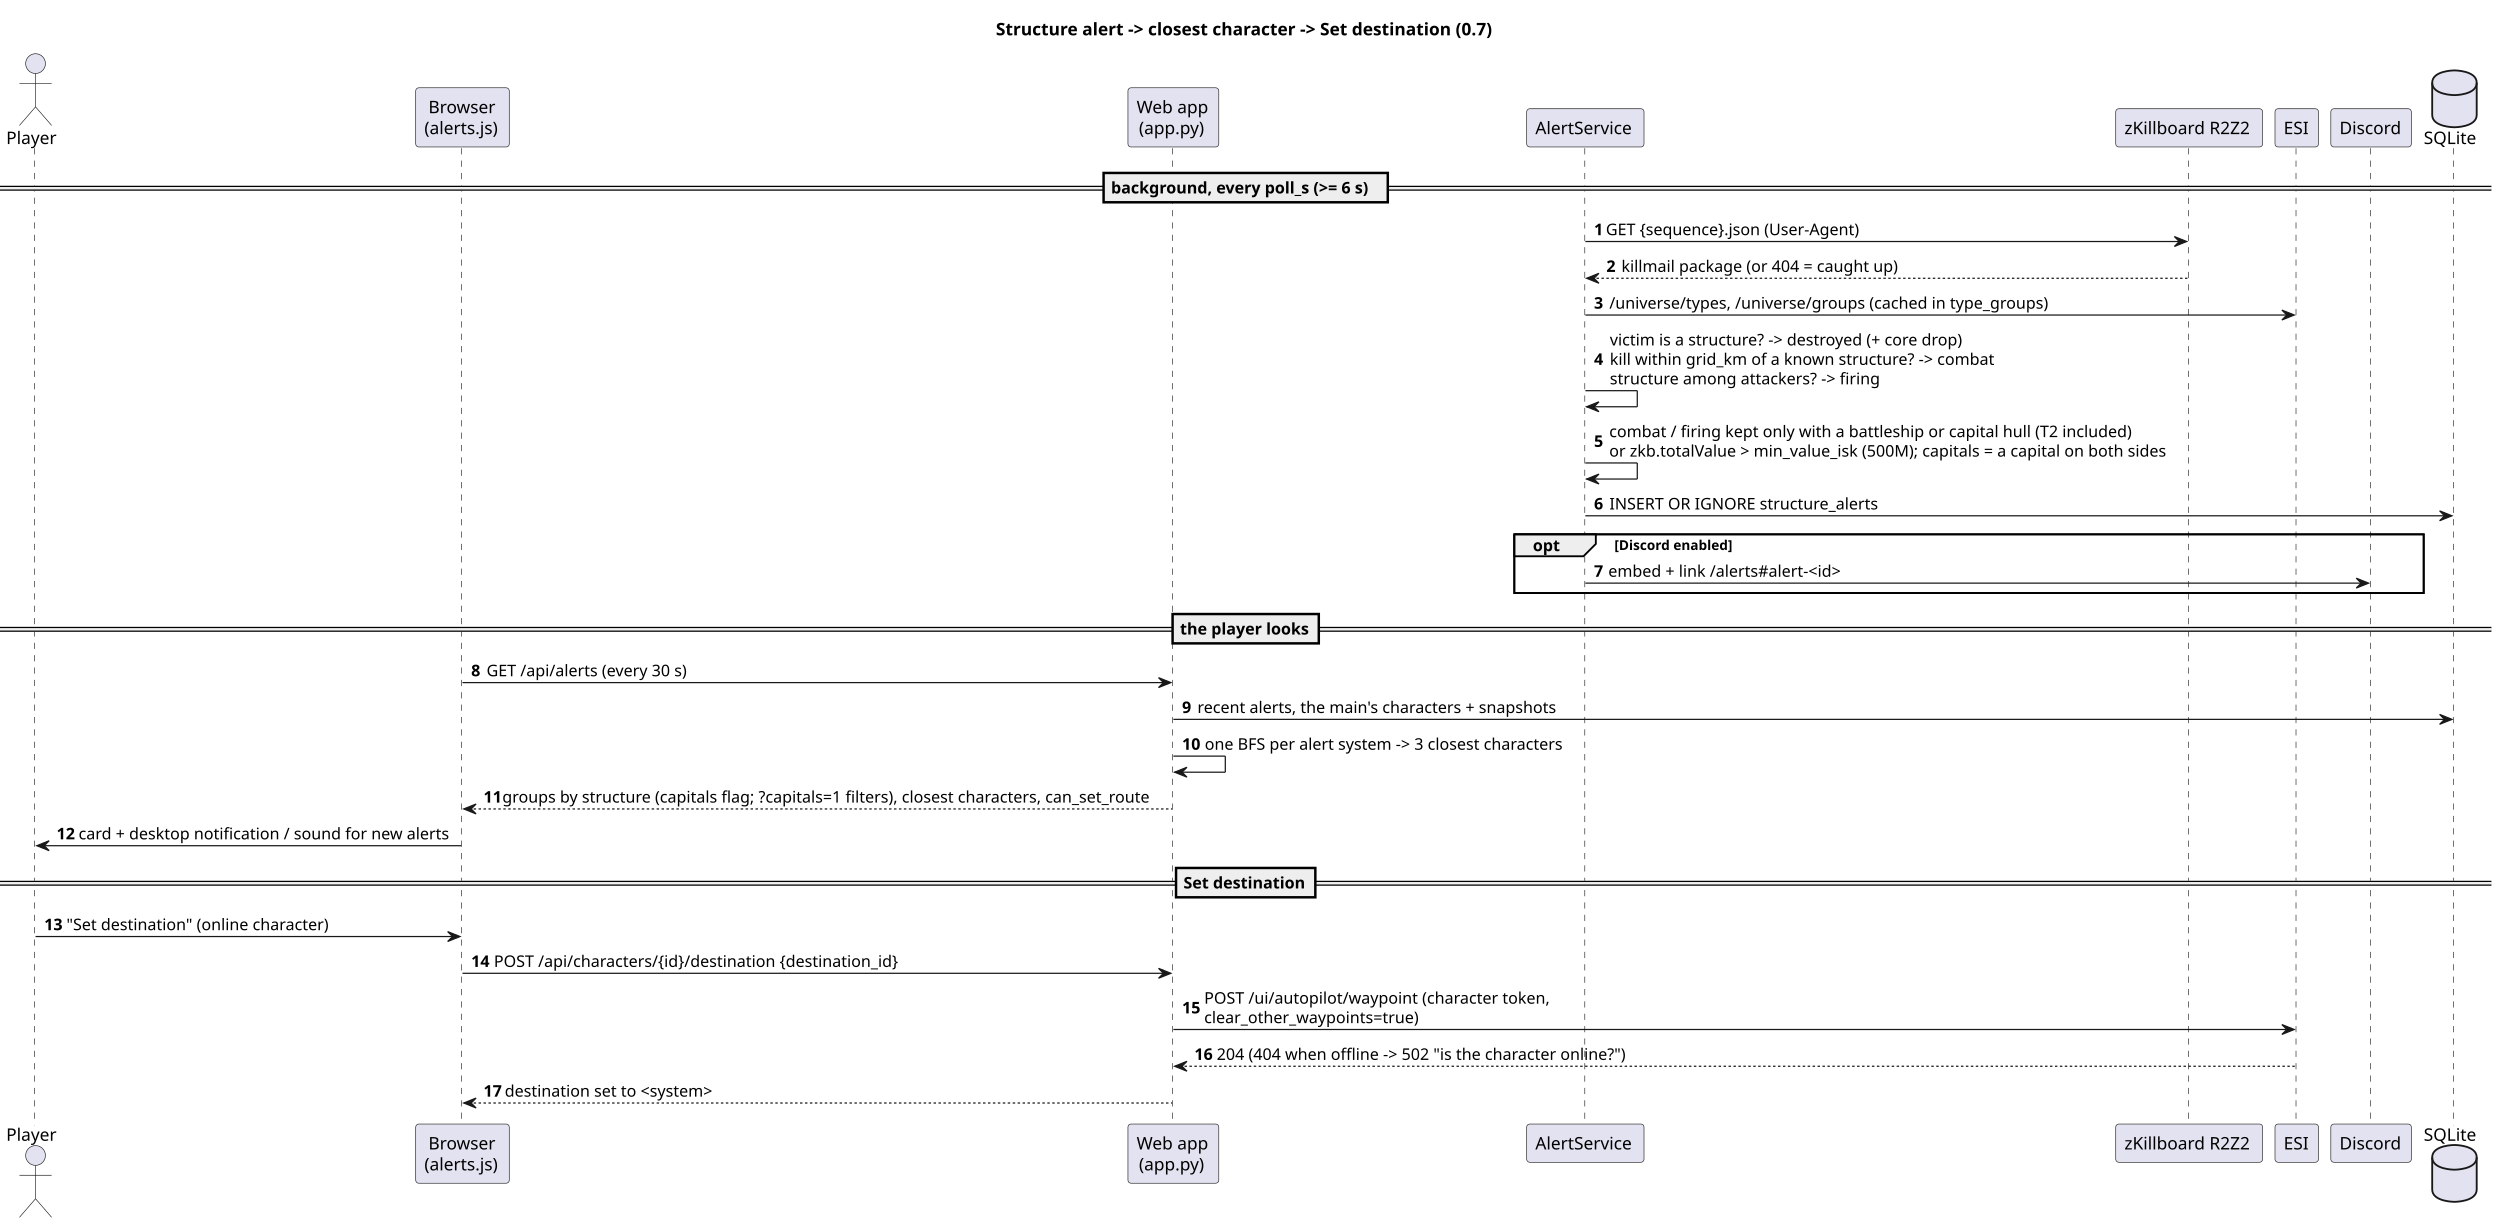
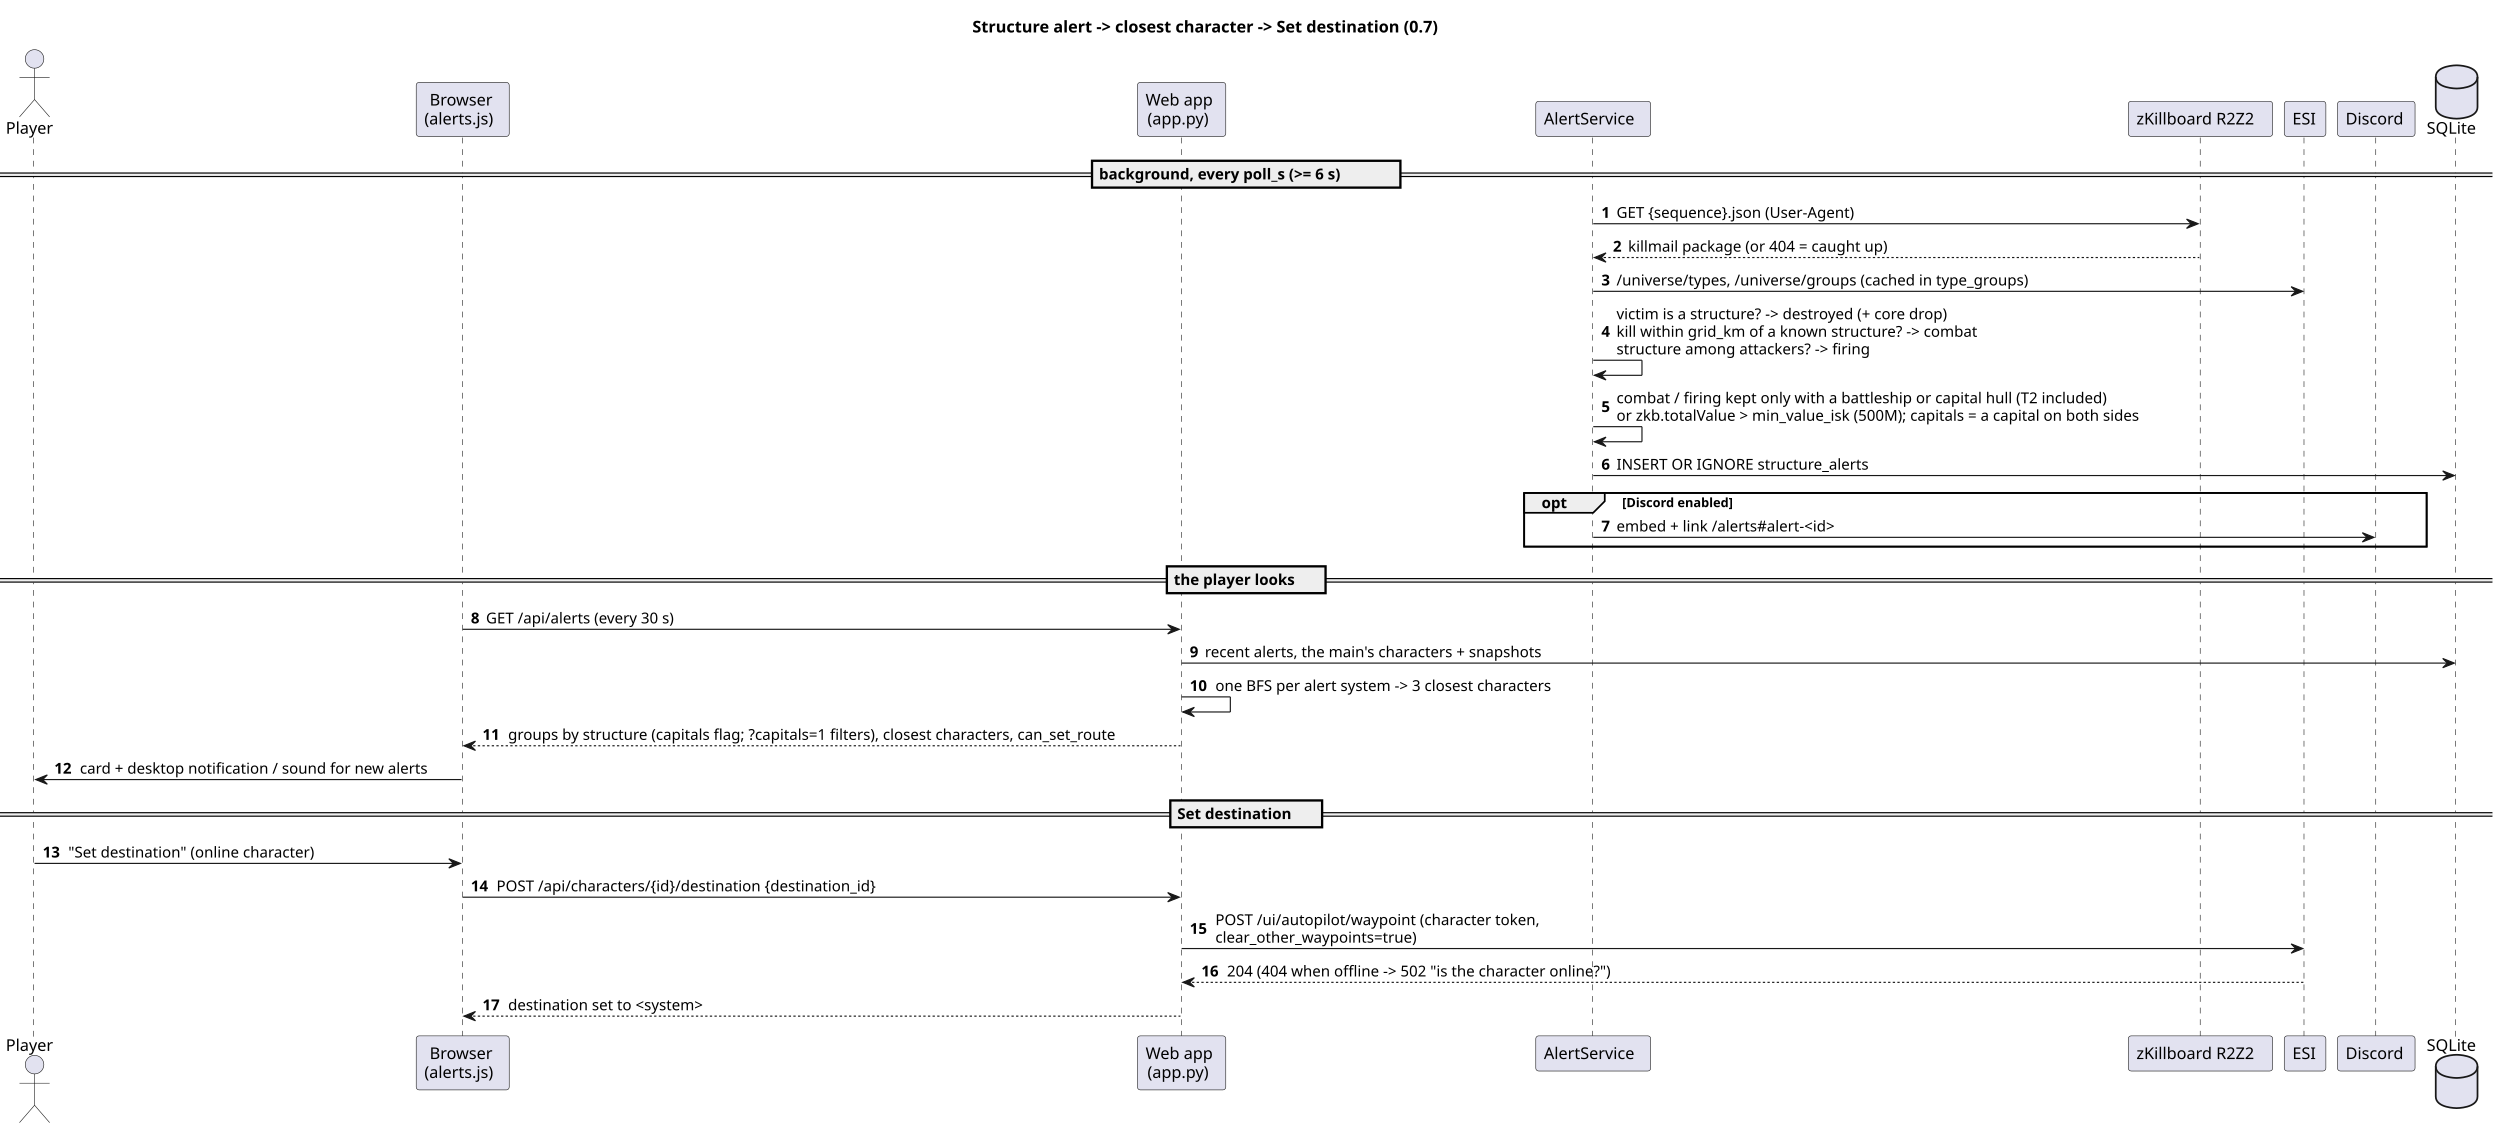
- <svg xmlns="http://www.w3.org/2000/svg" contentStyleType="text/css" height="991px" preserveAspectRatio="none" style="width:2022px;height:991px;background:#FFFFFF;" version="1.1" viewBox="0 0 2022 991" width="2022px" zoomAndPan="magnify">
+ <svg xmlns="http://www.w3.org/2000/svg" contentStyleType="text/css" height="974px" preserveAspectRatio="none" style="width:2155px;height:974px;background:#FFFFFF;" version="1.1" viewBox="0 0 2155 974" width="2155px" zoomAndPan="magnify">
  <defs />
  <g>
-     <text fill="#000000" font-family="sans-serif" font-size="14" font-weight="bold" lengthAdjust="spacing" textLength="403.067" x="805.48" y="28.562">Structure alert -&gt; closest character -&gt; Set destination (0.7)</text>
-     <rect fill="none" height="47.459" style="stroke:#000000;stroke-width:1.5;" width="735.509" x="1224.782" y="432.174" />
-     <line style="stroke:#181818;stroke-width:0.5;stroke-dasharray:5.0,5.0;" x1="28" x2="28" y1="119.879" y2="910.116" />
-     <line style="stroke:#181818;stroke-width:0.5;stroke-dasharray:5.0,5.0;" x1="373.22" x2="373.22" y1="119.879" y2="910.116" />
-     <line style="stroke:#181818;stroke-width:0.5;stroke-dasharray:5.0,5.0;" x1="948.282" x2="948.282" y1="119.879" y2="910.116" />
-     <line style="stroke:#181818;stroke-width:0.5;stroke-dasharray:5.0,5.0;" x1="1281.782" x2="1281.782" y1="119.879" y2="910.116" />
-     <line style="stroke:#181818;stroke-width:0.5;stroke-dasharray:5.0,5.0;" x1="1770.207" x2="1770.207" y1="119.879" y2="910.116" />
-     <line style="stroke:#181818;stroke-width:0.5;stroke-dasharray:5.0,5.0;" x1="1857.015" x2="1857.015" y1="119.879" y2="910.116" />
-     <line style="stroke:#181818;stroke-width:0.5;stroke-dasharray:5.0,5.0;" x1="1917.172" x2="1917.172" y1="119.879" y2="910.116" />
-     <line style="stroke:#181818;stroke-width:0.5;stroke-dasharray:5.0,5.0;" x1="1984.292" x2="1984.292" y1="119.879" y2="910.116" />
-     <text fill="#000000" font-family="sans-serif" font-size="14" lengthAdjust="spacing" textLength="41.494" x="5" y="116.502">Player</text>
-     <ellipse cx="28.747" cy="51.44" fill="#E2E2F0" rx="8" ry="8" style="stroke:#181818;stroke-width:0.5;" />
-     <path d="M28.747,59.44 L28.747,86.439 M15.747,67.439 L41.747,67.439 M28.747,86.439 L15.747,101.439 M28.747,86.439 L41.747,101.439 " fill="none" style="stroke:#181818;stroke-width:0.5;" />
-     <text fill="#000000" font-family="sans-serif" font-size="14" lengthAdjust="spacing" textLength="41.494" x="5" y="922.679">Player</text>
-     <ellipse cx="28.747" cy="934.556" fill="#E2E2F0" rx="8" ry="8" style="stroke:#181818;stroke-width:0.5;" />
-     <path d="M28.747,942.556 L28.747,969.556 M15.747,950.556 L41.747,950.556 M28.747,969.556 L15.747,984.556 M28.747,969.556 L41.747,984.556 " fill="none" style="stroke:#181818;stroke-width:0.5;" />
-     <rect fill="#E2E2F0" height="47.879" rx="2.5" ry="2.5" style="stroke:#181818;stroke-width:0.5;" width="75.681" x="336.22" y="71" />
-     <text fill="#000000" font-family="sans-serif" font-size="14" lengthAdjust="spacing" textLength="55.105" x="346.508" y="91.562">Browser</text>
-     <text fill="#000000" font-family="sans-serif" font-size="14" lengthAdjust="spacing" textLength="61.681" x="343.22" y="108.502">(alerts.js)</text>
-     <rect fill="#E2E2F0" height="47.879" rx="2.5" ry="2.5" style="stroke:#181818;stroke-width:0.5;" width="75.681" x="336.22" y="909.116" />
-     <text fill="#000000" font-family="sans-serif" font-size="14" lengthAdjust="spacing" textLength="55.105" x="346.508" y="929.679">Browser</text>
-     <text fill="#000000" font-family="sans-serif" font-size="14" lengthAdjust="spacing" textLength="61.681" x="343.22" y="946.618">(alerts.js)</text>
-     <rect fill="#E2E2F0" height="47.879" rx="2.5" ry="2.5" style="stroke:#181818;stroke-width:0.5;" width="73.473" x="912.282" y="71" />
-     <text fill="#000000" font-family="sans-serif" font-size="14" lengthAdjust="spacing" textLength="59.473" x="919.282" y="91.562">Web app</text>
-     <text fill="#000000" font-family="sans-serif" font-size="14" lengthAdjust="spacing" textLength="55.692" x="921.172" y="108.502">(app.py)</text>
-     <rect fill="#E2E2F0" height="47.879" rx="2.5" ry="2.5" style="stroke:#181818;stroke-width:0.5;" width="73.473" x="912.282" y="909.116" />
-     <text fill="#000000" font-family="sans-serif" font-size="14" lengthAdjust="spacing" textLength="59.473" x="919.282" y="929.679">Web app</text>
-     <text fill="#000000" font-family="sans-serif" font-size="14" lengthAdjust="spacing" textLength="55.692" x="921.172" y="946.618">(app.py)</text>
-     <rect fill="#E2E2F0" height="30.939" rx="2.5" ry="2.5" style="stroke:#181818;stroke-width:0.5;" width="94.897" x="1234.782" y="87.939" />
-     <text fill="#000000" font-family="sans-serif" font-size="14" lengthAdjust="spacing" textLength="80.897" x="1241.782" y="108.502">AlertService</text>
-     <rect fill="#E2E2F0" height="30.939" rx="2.5" ry="2.5" style="stroke:#181818;stroke-width:0.5;" width="94.897" x="1234.782" y="909.116" />
-     <text fill="#000000" font-family="sans-serif" font-size="14" lengthAdjust="spacing" textLength="80.897" x="1241.782" y="929.679">AlertService</text>
-     <rect fill="#E2E2F0" height="30.939" rx="2.5" ry="2.5" style="stroke:#181818;stroke-width:0.5;" width="118.809" x="1711.207" y="87.939" />
-     <text fill="#000000" font-family="sans-serif" font-size="14" lengthAdjust="spacing" textLength="104.809" x="1718.207" y="108.502">zKillboard R2Z2</text>
-     <rect fill="#E2E2F0" height="30.939" rx="2.5" ry="2.5" style="stroke:#181818;stroke-width:0.5;" width="118.809" x="1711.207" y="909.116" />
-     <text fill="#000000" font-family="sans-serif" font-size="14" lengthAdjust="spacing" textLength="104.809" x="1718.207" y="929.679">zKillboard R2Z2</text>
-     <rect fill="#E2E2F0" height="30.939" rx="2.5" ry="2.5" style="stroke:#181818;stroke-width:0.5;" width="35.157" x="1840.015" y="87.939" />
-     <text fill="#000000" font-family="sans-serif" font-size="14" lengthAdjust="spacing" textLength="21.157" x="1847.015" y="108.502">ESI</text>
-     <rect fill="#E2E2F0" height="30.939" rx="2.5" ry="2.5" style="stroke:#181818;stroke-width:0.5;" width="35.157" x="1840.015" y="909.116" />
-     <text fill="#000000" font-family="sans-serif" font-size="14" lengthAdjust="spacing" textLength="21.157" x="1847.015" y="929.679">ESI</text>
-     <rect fill="#E2E2F0" height="30.939" rx="2.5" ry="2.5" style="stroke:#181818;stroke-width:0.5;" width="65.119" x="1885.172" y="87.939" />
-     <text fill="#000000" font-family="sans-serif" font-size="14" lengthAdjust="spacing" textLength="51.119" x="1892.172" y="108.502">Discord</text>
-     <rect fill="#E2E2F0" height="30.939" rx="2.5" ry="2.5" style="stroke:#181818;stroke-width:0.5;" width="65.119" x="1885.172" y="909.116" />
-     <text fill="#000000" font-family="sans-serif" font-size="14" lengthAdjust="spacing" textLength="51.119" x="1892.172" y="929.679">Discord</text>
-     <text fill="#000000" font-family="sans-serif" font-size="14" lengthAdjust="spacing" textLength="43.736" x="1960.292" y="116.502">SQLite</text>
-     <path d="M1967.16,66.939 C1967.16,56.94 1985.16,56.94 1985.16,56.94 C1985.16,56.94 2003.16,56.94 2003.16,66.939 L2003.16,92.939 C2003.16,102.939 1985.16,102.939 1985.16,102.939 C1985.16,102.939 1967.16,102.939 1967.16,92.939 L1967.16,66.939 " fill="#E2E2F0" style="stroke:#181818;stroke-width:1.5;" />
-     <path d="M1967.16,66.939 C1967.16,76.939 1985.16,76.939 1985.16,76.939 C1985.16,76.939 2003.16,76.939 2003.16,66.939 " fill="none" style="stroke:#181818;stroke-width:1.5;" />
-     <text fill="#000000" font-family="sans-serif" font-size="14" lengthAdjust="spacing" textLength="43.736" x="1960.292" y="922.679">SQLite</text>
-     <path d="M1967.16,936.056 C1967.16,926.056 1985.16,926.056 1985.16,926.056 C1985.16,926.056 2003.16,926.056 2003.16,936.056 L2003.16,962.056 C2003.16,972.056 1985.16,972.056 1985.16,972.056 C1985.16,972.056 1967.16,972.056 1967.16,962.056 L1967.16,936.056 " fill="#E2E2F0" style="stroke:#181818;stroke-width:1.5;" />
-     <path d="M1967.16,936.056 C1967.16,946.056 1985.16,946.056 1985.16,946.056 C1985.16,946.056 2003.16,946.056 2003.16,936.056 " fill="none" style="stroke:#181818;stroke-width:1.5;" />
-     <rect fill="#EEEEEE" height="3" style="stroke:#EEEEEE;stroke-width:1.0;" width="2015.028" x="0" y="150.744" />
-     <line style="stroke:#000000;stroke-width:1.0;" x1="0" x2="2015.028" y1="150.744" y2="150.744" />
-     <line style="stroke:#000000;stroke-width:1.0;" x1="0" x2="2015.028" y1="153.744" y2="153.744" />
-     <rect fill="#EEEEEE" height="23.73" style="stroke:#000000;stroke-width:2.0;" width="229.865" x="892.582" y="139.879" />
-     <text fill="#000000" font-family="sans-serif" font-size="13" font-weight="bold" lengthAdjust="spacing" textLength="212.786" x="898.582" y="156.473">background, every poll_s (&gt;= 6 s)</text>
-     <polygon fill="#181818" points="1758.611,191.338,1768.611,195.338,1758.611,199.338,1762.611,195.338" style="stroke:#181818;stroke-width:1.0;" />
-     <line style="stroke:#181818;stroke-width:1.0;" x1="1282.23" x2="1764.611" y1="195.338" y2="195.338" />
-     <text fill="#000000" font-family="sans-serif" font-size="13" font-weight="bold" lengthAdjust="spacing" textLength="5.605" x="1289.23" y="190.202">1</text>
-     <text fill="#000000" font-family="sans-serif" font-size="13" lengthAdjust="spacing" textLength="214.811" x="1298.835" y="190.202">GET {sequence}.json (User-Agent)</text>
-     <polygon fill="#181818" points="1293.23,221.067,1283.23,225.067,1293.23,229.067,1289.23,225.067" style="stroke:#181818;stroke-width:1.0;" />
-     <line style="stroke:#181818;stroke-width:1.0;stroke-dasharray:2.0,2.0;" x1="1287.23" x2="1769.611" y1="225.067" y2="225.067" />
-     <text fill="#000000" font-family="sans-serif" font-size="13" font-weight="bold" lengthAdjust="spacing" textLength="8.188" x="1299.23" y="219.932">2</text>
-     <text fill="#000000" font-family="sans-serif" font-size="13" lengthAdjust="spacing" textLength="229.918" x="1311.419" y="219.932">killmail package (or 404 = caught up)</text>
-     <polygon fill="#181818" points="1845.594,250.797,1855.594,254.797,1845.594,258.797,1849.594,254.797" style="stroke:#181818;stroke-width:1.0;" />
-     <line style="stroke:#181818;stroke-width:1.0;" x1="1282.23" x2="1851.594" y1="254.797" y2="254.797" />
-     <text fill="#000000" font-family="sans-serif" font-size="13" font-weight="bold" lengthAdjust="spacing" textLength="8.392" x="1289.23" y="249.661">3</text>
-     <text fill="#000000" font-family="sans-serif" font-size="13" lengthAdjust="spacing" textLength="361.601" x="1301.622" y="249.661">/universe/types, /universe/groups (cached in type_groups)</text>
-     <line style="stroke:#181818;stroke-width:1.0;" x1="1282.23" x2="1324.23" y1="315.985" y2="315.985" />
-     <line style="stroke:#181818;stroke-width:1.0;" x1="1324.23" x2="1324.23" y1="315.985" y2="328.985" />
-     <line style="stroke:#181818;stroke-width:1.0;" x1="1283.23" x2="1324.23" y1="328.985" y2="328.985" />
-     <polygon fill="#181818" points="1293.23,324.985,1283.23,328.985,1293.23,332.985,1289.23,328.985" style="stroke:#181818;stroke-width:1.0;" />
-     <text fill="#000000" font-family="sans-serif" font-size="13" font-weight="bold" lengthAdjust="spacing" textLength="8.791" x="1289.23" y="295.12">4</text>
-     <text fill="#000000" font-family="sans-serif" font-size="13" lengthAdjust="spacing" textLength="296.569" x="1302.022" y="279.391">victim is a structure? -&gt; destroyed (+ core drop)</text>
-     <text fill="#000000" font-family="sans-serif" font-size="13" lengthAdjust="spacing" textLength="314.533" x="1302.022" y="295.12">kill within grid_km of a known structure? -&gt; combat</text>
-     <text fill="#000000" font-family="sans-serif" font-size="13" lengthAdjust="spacing" textLength="222.181" x="1302.022" y="310.85">structure among attackers? -&gt; firing</text>
-     <line style="stroke:#181818;stroke-width:1.0;" x1="1282.23" x2="1324.23" y1="374.444" y2="374.444" />
-     <line style="stroke:#181818;stroke-width:1.0;" x1="1324.23" x2="1324.23" y1="374.444" y2="387.444" />
-     <line style="stroke:#181818;stroke-width:1.0;" x1="1283.23" x2="1324.23" y1="387.444" y2="387.444" />
-     <polygon fill="#181818" points="1293.23,383.444,1283.23,387.444,1293.23,391.444,1289.23,387.444" style="stroke:#181818;stroke-width:1.0;" />
-     <text fill="#000000" font-family="sans-serif" font-size="13" font-weight="bold" lengthAdjust="spacing" textLength="8.309" x="1289.23" y="361.444">5</text>
-     <text fill="#000000" font-family="sans-serif" font-size="13" lengthAdjust="spacing" textLength="425.661" x="1301.54" y="353.579">combat / firing kept only with a battleship or capital hull (T2 included)</text>
-     <text fill="#000000" font-family="sans-serif" font-size="13" lengthAdjust="spacing" textLength="462.071" x="1301.54" y="369.309">or zkb.totalValue &gt; min_value_isk (500M); capitals = a capital on both sides</text>
-     <polygon fill="#181818" points="1973.16,413.174,1983.16,417.174,1973.16,421.174,1977.16,417.174" style="stroke:#181818;stroke-width:1.0;" />
-     <line style="stroke:#181818;stroke-width:1.0;" x1="1282.23" x2="1979.16" y1="417.174" y2="417.174" />
-     <text fill="#000000" font-family="sans-serif" font-size="13" font-weight="bold" lengthAdjust="spacing" textLength="8.442" x="1289.23" y="412.038">6</text>
-     <text fill="#000000" font-family="sans-serif" font-size="13" lengthAdjust="spacing" textLength="220.08" x="1301.673" y="412.038">INSERT OR IGNORE structure_alerts</text>
-     <path d="M1224.782,432.174 L1290.71,432.174 L1290.71,439.903 L1280.71,449.903 L1224.782,449.903 L1224.782,432.174 " fill="#EEEEEE" style="stroke:#000000;stroke-width:1.5;" />
-     <rect fill="none" height="47.459" style="stroke:#000000;stroke-width:1.5;" width="735.509" x="1224.782" y="432.174" />
-     <text fill="#000000" font-family="sans-serif" font-size="13" font-weight="bold" lengthAdjust="spacing" textLength="20.928" x="1239.782" y="445.768">opt</text>
-     <text fill="#000000" font-family="sans-serif" font-size="11" font-weight="bold" lengthAdjust="spacing" textLength="95.804" x="1305.71" y="444.83">[Discord enabled]</text>
-     <polygon fill="#181818" points="1905.732,467.633,1915.732,471.633,1905.732,475.633,1909.732,471.633" style="stroke:#181818;stroke-width:1.0;" />
-     <line style="stroke:#181818;stroke-width:1.0;" x1="1282.23" x2="1911.732" y1="471.633" y2="471.633" />
-     <text fill="#000000" font-family="sans-serif" font-size="13" font-weight="bold" lengthAdjust="spacing" textLength="7.56" x="1289.23" y="466.497">7</text>
-     <text fill="#000000" font-family="sans-serif" font-size="13" lengthAdjust="spacing" textLength="191.566" x="1300.791" y="466.497">embed + link /alerts#alert-&lt;id&gt;</text>
-     <rect fill="#EEEEEE" height="3" style="stroke:#EEEEEE;stroke-width:1.0;" width="2015.028" x="0" y="507.498" />
-     <line style="stroke:#000000;stroke-width:1.0;" x1="0" x2="2015.028" y1="507.498" y2="507.498" />
-     <line style="stroke:#000000;stroke-width:1.0;" x1="0" x2="2015.028" y1="510.498" y2="510.498" />
-     <rect fill="#EEEEEE" height="23.73" style="stroke:#000000;stroke-width:2.0;" width="118.254" x="948.387" y="496.633" />
-     <text fill="#000000" font-family="sans-serif" font-size="13" font-weight="bold" lengthAdjust="spacing" textLength="101.175" x="954.387" y="513.227">the player looks</text>
-     <polygon fill="#181818" points="937.019,548.092,947.019,552.092,937.019,556.092,941.019,552.092" style="stroke:#181818;stroke-width:1.0;" />
-     <line style="stroke:#181818;stroke-width:1.0;" x1="374.06" x2="943.019" y1="552.092" y2="552.092" />
-     <text fill="#000000" font-family="sans-serif" font-size="13" font-weight="bold" lengthAdjust="spacing" textLength="8.461" x="381.06" y="546.956">8</text>
-     <text fill="#000000" font-family="sans-serif" font-size="13" lengthAdjust="spacing" textLength="169.584" x="393.522" y="546.956">GET /api/alerts (every 30 s)</text>
-     <polygon fill="#181818" points="1973.16,577.821,1983.16,581.821,1973.16,585.821,1977.16,581.821" style="stroke:#181818;stroke-width:1.0;" />
-     <line style="stroke:#181818;stroke-width:1.0;" x1="949.019" x2="1979.16" y1="581.821" y2="581.821" />
-     <text fill="#000000" font-family="sans-serif" font-size="13" font-weight="bold" lengthAdjust="spacing" textLength="8.442" x="956.019" y="576.686">9</text>
-     <text fill="#000000" font-family="sans-serif" font-size="13" lengthAdjust="spacing" textLength="296.41" x="968.461" y="576.686">recent alerts, the main's characters + snapshots</text>
-     <line style="stroke:#181818;stroke-width:1.0;" x1="949.019" x2="991.019" y1="611.551" y2="611.551" />
-     <line style="stroke:#181818;stroke-width:1.0;" x1="991.019" x2="991.019" y1="611.551" y2="624.551" />
-     <line style="stroke:#181818;stroke-width:1.0;" x1="950.019" x2="991.019" y1="624.551" y2="624.551" />
-     <polygon fill="#181818" points="960.019,620.551,950.019,624.551,960.019,628.551,956.019,624.551" style="stroke:#181818;stroke-width:1.0;" />
-     <text fill="#000000" font-family="sans-serif" font-size="13" font-weight="bold" lengthAdjust="spacing" textLength="14.371" x="956.019" y="606.415">10</text>
-     <text fill="#000000" font-family="sans-serif" font-size="13" lengthAdjust="spacing" textLength="300.841" x="974.39" y="606.415">one BFS per alert system -&gt; 3 closest characters</text>
-     <polygon fill="#181818" points="385.06,650.28,375.06,654.28,385.06,658.28,381.06,654.28" style="stroke:#181818;stroke-width:1.0;" />
-     <line style="stroke:#181818;stroke-width:1.0;stroke-dasharray:2.0,2.0;" x1="379.06" x2="948.019" y1="654.28" y2="654.28" />
-     <text fill="#000000" font-family="sans-serif" font-size="13" font-weight="bold" lengthAdjust="spacing" textLength="11.21" x="391.06" y="649.144">11</text>
-     <text fill="#000000" font-family="sans-serif" font-size="13" lengthAdjust="spacing" textLength="535.749" x="406.27" y="649.144">groups by structure (capitals flag; ?capitals=1 filters), closest characters, can_set_route</text>
-     <polygon fill="#181818" points="39.747,680.01,29.747,684.01,39.747,688.01,35.747,684.01" style="stroke:#181818;stroke-width:1.0;" />
-     <line style="stroke:#181818;stroke-width:1.0;" x1="33.747" x2="373.06" y1="684.01" y2="684.01" />
-     <text fill="#000000" font-family="sans-serif" font-size="13" font-weight="bold" lengthAdjust="spacing" textLength="13.793" x="45.747" y="678.874">12</text>
-     <text fill="#000000" font-family="sans-serif" font-size="13" lengthAdjust="spacing" textLength="303.519" x="63.541" y="678.874">card + desktop notification / sound for new alerts</text>
-     <rect fill="#EEEEEE" height="3" style="stroke:#EEEEEE;stroke-width:1.0;" width="2015.028" x="0" y="712.875" />
-     <line style="stroke:#000000;stroke-width:1.0;" x1="0" x2="2015.028" y1="712.875" y2="712.875" />
-     <line style="stroke:#000000;stroke-width:1.0;" x1="0" x2="2015.028" y1="715.875" y2="715.875" />
-     <rect fill="#EEEEEE" height="23.73" style="stroke:#000000;stroke-width:2.0;" width="112.668" x="951.18" y="702.01" />
-     <text fill="#000000" font-family="sans-serif" font-size="13" font-weight="bold" lengthAdjust="spacing" textLength="95.589" x="957.18" y="718.604">Set destination</text>
-     <polygon fill="#181818" points="362.06,753.469,372.06,757.469,362.06,761.469,366.06,757.469" style="stroke:#181818;stroke-width:1.0;" />
-     <line style="stroke:#181818;stroke-width:1.0;" x1="28.747" x2="368.06" y1="757.469" y2="757.469" />
-     <text fill="#000000" font-family="sans-serif" font-size="13" font-weight="bold" lengthAdjust="spacing" textLength="13.997" x="35.747" y="752.333">13</text>
-     <text fill="#000000" font-family="sans-serif" font-size="13" lengthAdjust="spacing" textLength="216.189" x="53.744" y="752.333">"Set destination" (online character)</text>
-     <polygon fill="#181818" points="937.019,783.198,947.019,787.198,937.019,791.198,941.019,787.198" style="stroke:#181818;stroke-width:1.0;" />
-     <line style="stroke:#181818;stroke-width:1.0;" x1="374.06" x2="943.019" y1="787.198" y2="787.198" />
-     <text fill="#000000" font-family="sans-serif" font-size="13" font-weight="bold" lengthAdjust="spacing" textLength="14.396" x="381.06" y="782.062">14</text>
-     <text fill="#000000" font-family="sans-serif" font-size="13" lengthAdjust="spacing" textLength="330.688" x="399.457" y="782.062">POST /api/characters/{id}/destination {destination_id}</text>
-     <polygon fill="#181818" points="1845.594,828.657,1855.594,832.657,1845.594,836.657,1849.594,832.657" style="stroke:#181818;stroke-width:1.0;" />
-     <line style="stroke:#181818;stroke-width:1.0;" x1="949.019" x2="1851.594" y1="832.657" y2="832.657" />
-     <text fill="#000000" font-family="sans-serif" font-size="13" font-weight="bold" lengthAdjust="spacing" textLength="13.914" x="956.019" y="819.657">15</text>
-     <text fill="#000000" font-family="sans-serif" font-size="13" lengthAdjust="spacing" textLength="281.944" x="973.933" y="811.792">POST /ui/autopilot/waypoint (character token,</text>
-     <text fill="#000000" font-family="sans-serif" font-size="13" lengthAdjust="spacing" textLength="175.113" x="973.933" y="827.521">clear_other_waypoints=true)</text>
-     <polygon fill="#181818" points="960.019,858.387,950.019,862.387,960.019,866.387,956.019,862.387" style="stroke:#181818;stroke-width:1.0;" />
-     <line style="stroke:#181818;stroke-width:1.0;stroke-dasharray:2.0,2.0;" x1="954.019" x2="1856.594" y1="862.387" y2="862.387" />
-     <text fill="#000000" font-family="sans-serif" font-size="13" font-weight="bold" lengthAdjust="spacing" textLength="14.047" x="966.019" y="857.251">16</text>
-     <text fill="#000000" font-family="sans-serif" font-size="13" lengthAdjust="spacing" textLength="347.166" x="984.066" y="857.251">204 (404 when offline -&gt; 502 "is the character online?")</text>
-     <polygon fill="#181818" points="385.06,888.116,375.06,892.116,385.06,896.116,381.06,892.116" style="stroke:#181818;stroke-width:1.0;" />
-     <line style="stroke:#181818;stroke-width:1.0;stroke-dasharray:2.0,2.0;" x1="379.06" x2="948.019" y1="892.116" y2="892.116" />
-     <text fill="#000000" font-family="sans-serif" font-size="13" font-weight="bold" lengthAdjust="spacing" textLength="13.165" x="391.06" y="886.981">17</text>
-     <text fill="#000000" font-family="sans-serif" font-size="13" lengthAdjust="spacing" textLength="170.822" x="408.225" y="886.981">destination set to &lt;system&gt;</text>
+     <text fill="#000000" font-family="sans-serif" font-size="14" font-weight="bold" lengthAdjust="spacing" textLength="471.14" x="838.163" y="27.995">Structure alert -&gt; closest character -&gt; Set destination (0.7)</text>
+     <rect fill="none" height="46.266" style="stroke:#000000;stroke-width:1.5;" width="777.923" x="1313.844" y="424.922" />
+     <line style="stroke:#181818;stroke-width:0.5;stroke-dasharray:5.0,5.0;" x1="29" x2="29" y1="118.594" y2="893.914" />
+     <line style="stroke:#181818;stroke-width:0.5;stroke-dasharray:5.0,5.0;" x1="398.778" x2="398.778" y1="118.594" y2="893.914" />
+     <line style="stroke:#181818;stroke-width:0.5;stroke-dasharray:5.0,5.0;" x1="1018.473" x2="1018.473" y1="118.594" y2="893.914" />
+     <line style="stroke:#181818;stroke-width:0.5;stroke-dasharray:5.0,5.0;" x1="1372.844" x2="1372.844" y1="118.594" y2="893.914" />
+     <line style="stroke:#181818;stroke-width:0.5;stroke-dasharray:5.0,5.0;" x1="1896.582" x2="1896.582" y1="118.594" y2="893.914" />
+     <line style="stroke:#181818;stroke-width:0.5;stroke-dasharray:5.0,5.0;" x1="1986.037" x2="1986.037" y1="118.594" y2="893.914" />
+     <line style="stroke:#181818;stroke-width:0.5;stroke-dasharray:5.0,5.0;" x1="2047.898" x2="2047.898" y1="118.594" y2="893.914" />
+     <line style="stroke:#181818;stroke-width:0.5;stroke-dasharray:5.0,5.0;" x1="2116.768" x2="2116.768" y1="118.594" y2="893.914" />
+     <text fill="#000000" font-family="sans-serif" font-size="14" lengthAdjust="spacing" textLength="43.565" x="5" y="115.292">Player</text>
+     <ellipse cx="29.783" cy="50.797" fill="#E2E2F0" rx="8" ry="8" style="stroke:#181818;stroke-width:0.5;" />
+     <path d="M29.783,58.797 L29.783,85.797 M16.783,66.797 L42.783,66.797 M29.783,85.797 L16.783,100.797 M29.783,85.797 L42.783,100.797 " fill="none" style="stroke:#181818;stroke-width:0.5;" />
+     <text fill="#000000" font-family="sans-serif" font-size="14" lengthAdjust="spacing" textLength="43.565" x="5" y="905.909">Player</text>
+     <ellipse cx="29.783" cy="917.711" fill="#E2E2F0" rx="8" ry="8" style="stroke:#181818;stroke-width:0.5;" />
+     <path d="M29.783,925.711 L29.783,952.711 M16.783,933.711 L42.783,933.711 M29.783,952.711 L16.783,967.711 M29.783,952.711 L42.783,967.711 " fill="none" style="stroke:#181818;stroke-width:0.5;" />
+     <rect fill="#E2E2F0" height="46.594" rx="2.5" ry="2.5" style="stroke:#181818;stroke-width:0.5;" width="80.179" x="358.778" y="71" />
+     <text fill="#000000" font-family="sans-serif" font-size="14" lengthAdjust="spacing" textLength="57.039" x="370.348" y="90.995">Browser</text>
+     <text fill="#000000" font-family="sans-serif" font-size="14" lengthAdjust="spacing" textLength="66.179" x="365.778" y="107.292">(alerts.js)</text>
+     <rect fill="#E2E2F0" height="46.594" rx="2.5" ry="2.5" style="stroke:#181818;stroke-width:0.5;" width="80.179" x="358.778" y="892.914" />
+     <text fill="#000000" font-family="sans-serif" font-size="14" lengthAdjust="spacing" textLength="57.039" x="370.348" y="912.909">Browser</text>
+     <text fill="#000000" font-family="sans-serif" font-size="14" lengthAdjust="spacing" textLength="66.179" x="365.778" y="929.206">(alerts.js)</text>
+     <rect fill="#E2E2F0" height="46.594" rx="2.5" ry="2.5" style="stroke:#181818;stroke-width:0.5;" width="76.145" x="980.473" y="71" />
+     <text fill="#000000" font-family="sans-serif" font-size="14" lengthAdjust="spacing" textLength="62.145" x="987.473" y="90.995">Web app</text>
+     <text fill="#000000" font-family="sans-serif" font-size="14" lengthAdjust="spacing" textLength="58.898" x="989.096" y="107.292">(app.py)</text>
+     <rect fill="#E2E2F0" height="46.594" rx="2.5" ry="2.5" style="stroke:#181818;stroke-width:0.5;" width="76.145" x="980.473" y="892.914" />
+     <text fill="#000000" font-family="sans-serif" font-size="14" lengthAdjust="spacing" textLength="62.145" x="987.473" y="912.909">Web app</text>
+     <text fill="#000000" font-family="sans-serif" font-size="14" lengthAdjust="spacing" textLength="58.898" x="989.096" y="929.206">(app.py)</text>
+     <rect fill="#E2E2F0" height="30.297" rx="2.5" ry="2.5" style="stroke:#181818;stroke-width:0.5;" width="99.066" x="1323.844" y="87.297" />
+     <text fill="#000000" font-family="sans-serif" font-size="14" lengthAdjust="spacing" textLength="85.066" x="1330.844" y="107.292">AlertService</text>
+     <rect fill="#E2E2F0" height="30.297" rx="2.5" ry="2.5" style="stroke:#181818;stroke-width:0.5;" width="99.066" x="1323.844" y="892.914" />
+     <text fill="#000000" font-family="sans-serif" font-size="14" lengthAdjust="spacing" textLength="85.066" x="1330.844" y="912.909">AlertService</text>
+     <rect fill="#E2E2F0" height="30.297" rx="2.5" ry="2.5" style="stroke:#181818;stroke-width:0.5;" width="124.455" x="1834.582" y="87.297" />
+     <text fill="#000000" font-family="sans-serif" font-size="14" lengthAdjust="spacing" textLength="110.455" x="1841.582" y="107.292">zKillboard R2Z2</text>
+     <rect fill="#E2E2F0" height="30.297" rx="2.5" ry="2.5" style="stroke:#181818;stroke-width:0.5;" width="124.455" x="1834.582" y="892.914" />
+     <text fill="#000000" font-family="sans-serif" font-size="14" lengthAdjust="spacing" textLength="110.455" x="1841.582" y="912.909">zKillboard R2Z2</text>
+     <rect fill="#E2E2F0" height="30.297" rx="2.5" ry="2.5" style="stroke:#181818;stroke-width:0.5;" width="35.861" x="1969.037" y="87.297" />
+     <text fill="#000000" font-family="sans-serif" font-size="14" lengthAdjust="spacing" textLength="21.861" x="1976.037" y="107.292">ESI</text>
+     <rect fill="#E2E2F0" height="30.297" rx="2.5" ry="2.5" style="stroke:#181818;stroke-width:0.5;" width="35.861" x="1969.037" y="892.914" />
+     <text fill="#000000" font-family="sans-serif" font-size="14" lengthAdjust="spacing" textLength="21.861" x="1976.037" y="912.909">ESI</text>
+     <rect fill="#E2E2F0" height="30.297" rx="2.5" ry="2.5" style="stroke:#181818;stroke-width:0.5;" width="66.869" x="2014.898" y="87.297" />
+     <text fill="#000000" font-family="sans-serif" font-size="14" lengthAdjust="spacing" textLength="52.869" x="2021.898" y="107.292">Discord</text>
+     <rect fill="#E2E2F0" height="30.297" rx="2.5" ry="2.5" style="stroke:#181818;stroke-width:0.5;" width="66.869" x="2014.898" y="892.914" />
+     <text fill="#000000" font-family="sans-serif" font-size="14" lengthAdjust="spacing" textLength="52.869" x="2021.898" y="912.909">Discord</text>
+     <text fill="#000000" font-family="sans-serif" font-size="14" lengthAdjust="spacing" textLength="45.698" x="2091.768" y="115.292">SQLite</text>
+     <path d="M2099.617,66.297 C2099.617,56.297 2117.617,56.297 2117.617,56.297 C2117.617,56.297 2135.617,56.297 2135.617,66.297 L2135.617,92.297 C2135.617,102.297 2117.617,102.297 2117.617,102.297 C2117.617,102.297 2099.617,102.297 2099.617,92.297 L2099.617,66.297 " fill="#E2E2F0" style="stroke:#181818;stroke-width:1.5;" />
+     <path d="M2099.617,66.297 C2099.617,76.297 2117.617,76.297 2117.617,76.297 C2117.617,76.297 2135.617,76.297 2135.617,66.297 " fill="none" style="stroke:#181818;stroke-width:1.5;" />
+     <text fill="#000000" font-family="sans-serif" font-size="14" lengthAdjust="spacing" textLength="45.698" x="2091.768" y="905.909">SQLite</text>
+     <path d="M2099.617,919.211 C2099.617,909.211 2117.617,909.211 2117.617,909.211 C2117.617,909.211 2135.617,909.211 2135.617,919.211 L2135.617,945.211 C2135.617,955.211 2117.617,955.211 2117.617,955.211 C2117.617,955.211 2099.617,955.211 2099.617,945.211 L2099.617,919.211 " fill="#E2E2F0" style="stroke:#181818;stroke-width:1.5;" />
+     <path d="M2099.617,919.211 C2099.617,929.211 2117.617,929.211 2117.617,929.211 C2117.617,929.211 2135.617,929.211 2135.617,919.211 " fill="none" style="stroke:#181818;stroke-width:1.5;" />
+     <rect fill="#EEEEEE" height="3" style="stroke:#EEEEEE;stroke-width:1.0;" width="2148.466" x="0" y="149.16" />
+     <line style="stroke:#000000;stroke-width:1.0;" x1="0" x2="2148.466" y1="149.16" y2="149.16" />
+     <line style="stroke:#000000;stroke-width:1.0;" x1="0" x2="2148.466" y1="152.16" y2="152.16" />
+     <rect fill="#EEEEEE" height="23.133" style="stroke:#000000;stroke-width:2.0;" width="265.818" x="941.324" y="138.594" />
+     <text fill="#000000" font-family="sans-serif" font-size="13" font-weight="bold" lengthAdjust="spacing" textLength="247.292" x="947.324" y="154.661">background, every poll_s (&gt;= 6 s)</text>
+     <polygon fill="#181818" points="1884.81,188.859,1894.81,192.859,1884.81,196.859,1888.81,192.859" style="stroke:#181818;stroke-width:1.0;" />
+     <line style="stroke:#181818;stroke-width:1.0;" x1="1373.377" x2="1890.81" y1="192.859" y2="192.859" />
+     <text fill="#000000" font-family="sans-serif" font-size="13" font-weight="bold" lengthAdjust="spacing" textLength="9.045" x="1380.377" y="187.793">1</text>
+     <text fill="#000000" font-family="sans-serif" font-size="13" lengthAdjust="spacing" textLength="227.335" x="1393.423" y="187.793">GET {sequence}.json (User-Agent)</text>
+     <polygon fill="#181818" points="1384.377,217.992,1374.377,221.992,1384.377,225.992,1380.377,221.992" style="stroke:#181818;stroke-width:1.0;" />
+     <line style="stroke:#181818;stroke-width:1.0;stroke-dasharray:2.0,2.0;" x1="1378.377" x2="1895.81" y1="221.992" y2="221.992" />
+     <text fill="#000000" font-family="sans-serif" font-size="13" font-weight="bold" lengthAdjust="spacing" textLength="9.045" x="1390.377" y="216.926">2</text>
+     <text fill="#000000" font-family="sans-serif" font-size="13" lengthAdjust="spacing" textLength="246.702" x="1403.423" y="216.926">killmail package (or 404 = caught up)</text>
+     <polygon fill="#181818" points="1974.968,247.125,1984.968,251.125,1974.968,255.125,1978.968,251.125" style="stroke:#181818;stroke-width:1.0;" />
+     <line style="stroke:#181818;stroke-width:1.0;" x1="1373.377" x2="1980.968" y1="251.125" y2="251.125" />
+     <text fill="#000000" font-family="sans-serif" font-size="13" font-weight="bold" lengthAdjust="spacing" textLength="9.045" x="1380.377" y="246.059">3</text>
+     <text fill="#000000" font-family="sans-serif" font-size="13" lengthAdjust="spacing" textLength="379.704" x="1393.423" y="246.059">/universe/types, /universe/groups (cached in type_groups)</text>
+     <line style="stroke:#181818;stroke-width:1.0;" x1="1373.377" x2="1415.377" y1="310.523" y2="310.523" />
+     <line style="stroke:#181818;stroke-width:1.0;" x1="1415.377" x2="1415.377" y1="310.523" y2="323.523" />
+     <line style="stroke:#181818;stroke-width:1.0;" x1="1374.377" x2="1415.377" y1="323.523" y2="323.523" />
+     <polygon fill="#181818" points="1384.377,319.523,1374.377,323.523,1384.377,327.523,1380.377,323.523" style="stroke:#181818;stroke-width:1.0;" />
+     <text fill="#000000" font-family="sans-serif" font-size="13" font-weight="bold" lengthAdjust="spacing" textLength="9.045" x="1380.377" y="290.325">4</text>
+     <text fill="#000000" font-family="sans-serif" font-size="13" lengthAdjust="spacing" textLength="317.643" x="1393.423" y="275.192">victim is a structure? -&gt; destroyed (+ core drop)</text>
+     <text fill="#000000" font-family="sans-serif" font-size="13" lengthAdjust="spacing" textLength="336.94" x="1393.423" y="290.325">kill within grid_km of a known structure? -&gt; combat</text>
+     <text fill="#000000" font-family="sans-serif" font-size="13" lengthAdjust="spacing" textLength="237.923" x="1393.423" y="305.457">structure among attackers? -&gt; firing</text>
+     <line style="stroke:#181818;stroke-width:1.0;" x1="1373.377" x2="1415.377" y1="367.789" y2="367.789" />
+     <line style="stroke:#181818;stroke-width:1.0;" x1="1415.377" x2="1415.377" y1="367.789" y2="380.789" />
+     <line style="stroke:#181818;stroke-width:1.0;" x1="1374.377" x2="1415.377" y1="380.789" y2="380.789" />
+     <polygon fill="#181818" points="1384.377,376.789,1374.377,380.789,1384.377,384.789,1380.377,380.789" style="stroke:#181818;stroke-width:1.0;" />
+     <text fill="#000000" font-family="sans-serif" font-size="13" font-weight="bold" lengthAdjust="spacing" textLength="9.045" x="1380.377" y="355.157">5</text>
+     <text fill="#000000" font-family="sans-serif" font-size="13" lengthAdjust="spacing" textLength="455.863" x="1393.423" y="347.59">combat / firing kept only with a battleship or capital hull (T2 included)</text>
+     <text fill="#000000" font-family="sans-serif" font-size="13" lengthAdjust="spacing" textLength="496.387" x="1393.423" y="362.723">or zkb.totalValue &gt; min_value_isk (500M); capitals = a capital on both sides</text>
+     <polygon fill="#181818" points="2105.617,405.922,2115.617,409.922,2105.617,413.922,2109.617,409.922" style="stroke:#181818;stroke-width:1.0;" />
+     <line style="stroke:#181818;stroke-width:1.0;" x1="1373.377" x2="2111.617" y1="409.922" y2="409.922" />
+     <text fill="#000000" font-family="sans-serif" font-size="13" font-weight="bold" lengthAdjust="spacing" textLength="9.045" x="1380.377" y="404.856">6</text>
+     <text fill="#000000" font-family="sans-serif" font-size="13" lengthAdjust="spacing" textLength="232.343" x="1393.423" y="404.856">INSERT OR IGNORE structure_alerts</text>
+     <path d="M1313.844,424.922 L1383.295,424.922 L1383.295,432.055 L1373.295,442.055 L1313.844,442.055 L1313.844,424.922 " fill="#EEEEEE" style="stroke:#000000;stroke-width:1.5;" />
+     <rect fill="none" height="46.266" style="stroke:#000000;stroke-width:1.5;" width="777.923" x="1313.844" y="424.922" />
+     <text fill="#000000" font-family="sans-serif" font-size="13" font-weight="bold" lengthAdjust="spacing" textLength="24.451" x="1328.844" y="437.989">opt</text>
+     <text fill="#000000" font-family="sans-serif" font-size="11" font-weight="bold" lengthAdjust="spacing" textLength="110.403" x="1398.295" y="437.132">[Discord enabled]</text>
+     <polygon fill="#181818" points="2036.333,459.188,2046.333,463.188,2036.333,467.188,2040.333,463.188" style="stroke:#181818;stroke-width:1.0;" />
+     <line style="stroke:#181818;stroke-width:1.0;" x1="1373.377" x2="2042.333" y1="463.188" y2="463.188" />
+     <text fill="#000000" font-family="sans-serif" font-size="13" font-weight="bold" lengthAdjust="spacing" textLength="9.045" x="1380.377" y="458.122">7</text>
+     <text fill="#000000" font-family="sans-serif" font-size="13" lengthAdjust="spacing" textLength="211.866" x="1393.423" y="458.122">embed + link /alerts#alert-&lt;id&gt;</text>
+     <rect fill="#EEEEEE" height="3" style="stroke:#EEEEEE;stroke-width:1.0;" width="2148.466" x="0" y="498.754" />
+     <line style="stroke:#000000;stroke-width:1.0;" x1="0" x2="2148.466" y1="498.754" y2="498.754" />
+     <line style="stroke:#000000;stroke-width:1.0;" x1="0" x2="2148.466" y1="501.754" y2="501.754" />
+     <rect fill="#EEEEEE" height="23.133" style="stroke:#000000;stroke-width:2.0;" width="136.802" x="1005.832" y="488.188" />
+     <text fill="#000000" font-family="sans-serif" font-size="13" font-weight="bold" lengthAdjust="spacing" textLength="118.276" x="1011.832" y="504.254">the player looks</text>
+     <polygon fill="#181818" points="1006.545,538.453,1016.545,542.453,1006.545,546.453,1010.545,542.453" style="stroke:#181818;stroke-width:1.0;" />
+     <line style="stroke:#181818;stroke-width:1.0;" x1="398.868" x2="1012.545" y1="542.453" y2="542.453" />
+     <text fill="#000000" font-family="sans-serif" font-size="13" font-weight="bold" lengthAdjust="spacing" textLength="9.045" x="405.868" y="537.387">8</text>
+     <text fill="#000000" font-family="sans-serif" font-size="13" lengthAdjust="spacing" textLength="178.325" x="418.913" y="537.387">GET /api/alerts (every 30 s)</text>
+     <polygon fill="#181818" points="2105.617,567.586,2115.617,571.586,2105.617,575.586,2109.617,571.586" style="stroke:#181818;stroke-width:1.0;" />
+     <line style="stroke:#181818;stroke-width:1.0;" x1="1018.545" x2="2111.617" y1="571.586" y2="571.586" />
+     <text fill="#000000" font-family="sans-serif" font-size="13" font-weight="bold" lengthAdjust="spacing" textLength="9.045" x="1025.545" y="566.52">9</text>
+     <text fill="#000000" font-family="sans-serif" font-size="13" lengthAdjust="spacing" textLength="317.688" x="1038.591" y="566.52">recent alerts, the main's characters + snapshots</text>
+     <line style="stroke:#181818;stroke-width:1.0;" x1="1018.545" x2="1060.545" y1="600.719" y2="600.719" />
+     <line style="stroke:#181818;stroke-width:1.0;" x1="1060.545" x2="1060.545" y1="600.719" y2="613.719" />
+     <line style="stroke:#181818;stroke-width:1.0;" x1="1019.545" x2="1060.545" y1="613.719" y2="613.719" />
+     <polygon fill="#181818" points="1029.545,609.719,1019.545,613.719,1029.545,617.719,1025.545,613.719" style="stroke:#181818;stroke-width:1.0;" />
+     <text fill="#000000" font-family="sans-serif" font-size="13" font-weight="bold" lengthAdjust="spacing" textLength="18.091" x="1025.545" y="595.653">10</text>
+     <text fill="#000000" font-family="sans-serif" font-size="13" lengthAdjust="spacing" textLength="318.741" x="1047.636" y="595.653">one BFS per alert system -&gt; 3 closest characters</text>
+     <polygon fill="#181818" points="409.868,638.852,399.868,642.852,409.868,646.852,405.868,642.852" style="stroke:#181818;stroke-width:1.0;" />
+     <line style="stroke:#181818;stroke-width:1.0;stroke-dasharray:2.0,2.0;" x1="403.868" x2="1017.545" y1="642.852" y2="642.852" />
+     <text fill="#000000" font-family="sans-serif" font-size="13" font-weight="bold" lengthAdjust="spacing" textLength="18.091" x="415.868" y="637.786">11</text>
+     <text fill="#000000" font-family="sans-serif" font-size="13" lengthAdjust="spacing" textLength="573.587" x="437.959" y="637.786">groups by structure (capitals flag; ?capitals=1 filters), closest characters, can_set_route</text>
+     <polygon fill="#181818" points="40.783,667.984,30.783,671.984,40.783,675.984,36.783,671.984" style="stroke:#181818;stroke-width:1.0;" />
+     <line style="stroke:#181818;stroke-width:1.0;" x1="34.783" x2="397.868" y1="671.984" y2="671.984" />
+     <text fill="#000000" font-family="sans-serif" font-size="13" font-weight="bold" lengthAdjust="spacing" textLength="18.091" x="46.783" y="666.918">12</text>
+     <text fill="#000000" font-family="sans-serif" font-size="13" lengthAdjust="spacing" textLength="322.994" x="68.874" y="666.918">card + desktop notification / sound for new alerts</text>
+     <rect fill="#EEEEEE" height="3" style="stroke:#EEEEEE;stroke-width:1.0;" width="2148.466" x="0" y="700.551" />
+     <line style="stroke:#000000;stroke-width:1.0;" x1="0" x2="2148.466" y1="700.551" y2="700.551" />
+     <line style="stroke:#000000;stroke-width:1.0;" x1="0" x2="2148.466" y1="703.551" y2="703.551" />
+     <rect fill="#EEEEEE" height="23.133" style="stroke:#000000;stroke-width:2.0;" width="130.86" x="1008.803" y="689.984" />
+     <text fill="#000000" font-family="sans-serif" font-size="13" font-weight="bold" lengthAdjust="spacing" textLength="112.335" x="1014.803" y="706.051">Set destination</text>
+     <polygon fill="#181818" points="386.868,740.25,396.868,744.25,386.868,748.25,390.868,744.25" style="stroke:#181818;stroke-width:1.0;" />
+     <line style="stroke:#181818;stroke-width:1.0;" x1="29.783" x2="392.868" y1="744.25" y2="744.25" />
+     <text fill="#000000" font-family="sans-serif" font-size="13" font-weight="bold" lengthAdjust="spacing" textLength="18.091" x="36.783" y="739.184">13</text>
+     <text fill="#000000" font-family="sans-serif" font-size="13" lengthAdjust="spacing" textLength="230.591" x="58.873" y="739.184">"Set destination" (online character)</text>
+     <polygon fill="#181818" points="1006.545,769.383,1016.545,773.383,1006.545,777.383,1010.545,773.383" style="stroke:#181818;stroke-width:1.0;" />
+     <line style="stroke:#181818;stroke-width:1.0;" x1="398.868" x2="1012.545" y1="773.383" y2="773.383" />
+     <text fill="#000000" font-family="sans-serif" font-size="13" font-weight="bold" lengthAdjust="spacing" textLength="18.091" x="405.868" y="768.317">14</text>
+     <text fill="#000000" font-family="sans-serif" font-size="13" lengthAdjust="spacing" textLength="357.894" x="427.959" y="768.317">POST /api/characters/{id}/destination {destination_id}</text>
+     <polygon fill="#181818" points="1974.968,813.648,1984.968,817.648,1974.968,821.648,1978.968,817.648" style="stroke:#181818;stroke-width:1.0;" />
+     <line style="stroke:#181818;stroke-width:1.0;" x1="1018.545" x2="1980.968" y1="817.648" y2="817.648" />
+     <text fill="#000000" font-family="sans-serif" font-size="13" font-weight="bold" lengthAdjust="spacing" textLength="18.091" x="1025.545" y="805.016">15</text>
+     <text fill="#000000" font-family="sans-serif" font-size="13" lengthAdjust="spacing" textLength="297.153" x="1047.636" y="797.45">POST /ui/autopilot/waypoint (character token,</text>
+     <text fill="#000000" font-family="sans-serif" font-size="13" lengthAdjust="spacing" textLength="188.564" x="1047.636" y="812.582">clear_other_waypoints=true)</text>
+     <polygon fill="#181818" points="1029.545,842.781,1019.545,846.781,1029.545,850.781,1025.545,846.781" style="stroke:#181818;stroke-width:1.0;" />
+     <line style="stroke:#181818;stroke-width:1.0;stroke-dasharray:2.0,2.0;" x1="1023.545" x2="1985.968" y1="846.781" y2="846.781" />
+     <text fill="#000000" font-family="sans-serif" font-size="13" font-weight="bold" lengthAdjust="spacing" textLength="18.091" x="1035.545" y="841.715">16</text>
+     <text fill="#000000" font-family="sans-serif" font-size="13" lengthAdjust="spacing" textLength="365.517" x="1057.636" y="841.715">204 (404 when offline -&gt; 502 "is the character online?")</text>
+     <polygon fill="#181818" points="409.868,871.914,399.868,875.914,409.868,879.914,405.868,875.914" style="stroke:#181818;stroke-width:1.0;" />
+     <line style="stroke:#181818;stroke-width:1.0;stroke-dasharray:2.0,2.0;" x1="403.868" x2="1017.545" y1="875.914" y2="875.914" />
+     <text fill="#000000" font-family="sans-serif" font-size="13" font-weight="bold" lengthAdjust="spacing" textLength="18.091" x="415.868" y="870.848">17</text>
+     <text fill="#000000" font-family="sans-serif" font-size="13" lengthAdjust="spacing" textLength="186.939" x="437.959" y="870.848">destination set to &lt;system&gt;</text>
  </g>
</svg>
